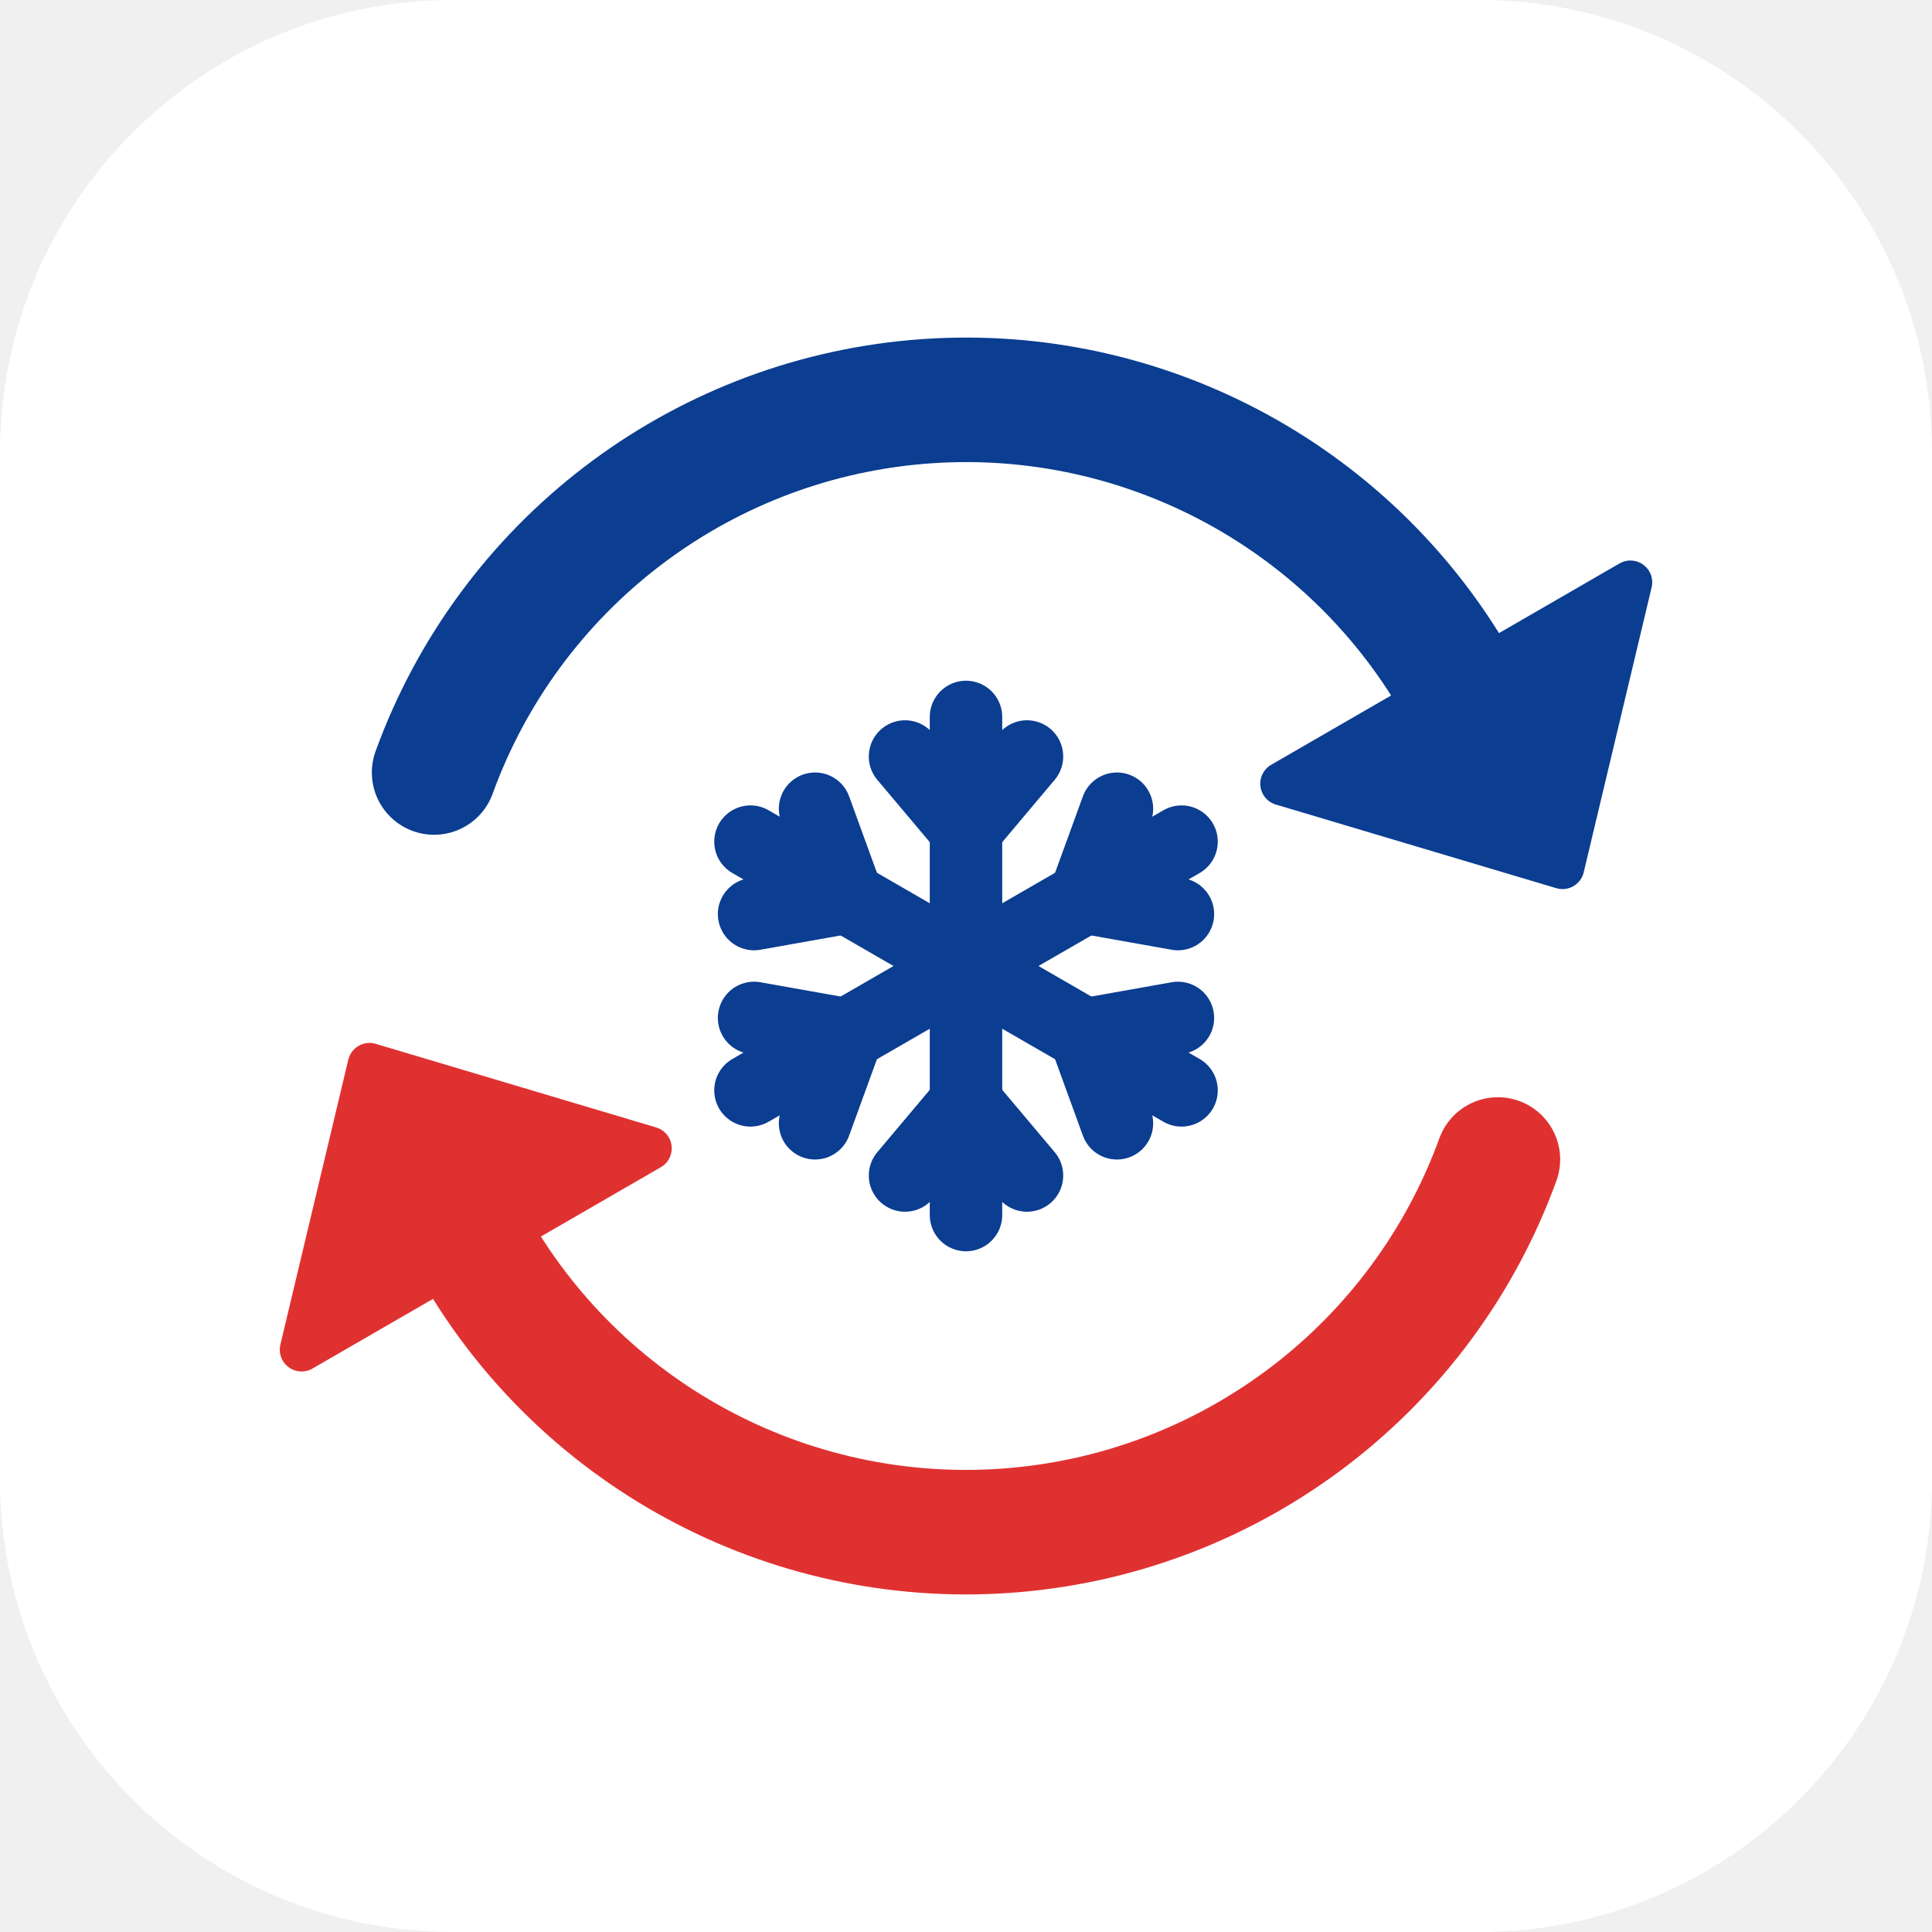
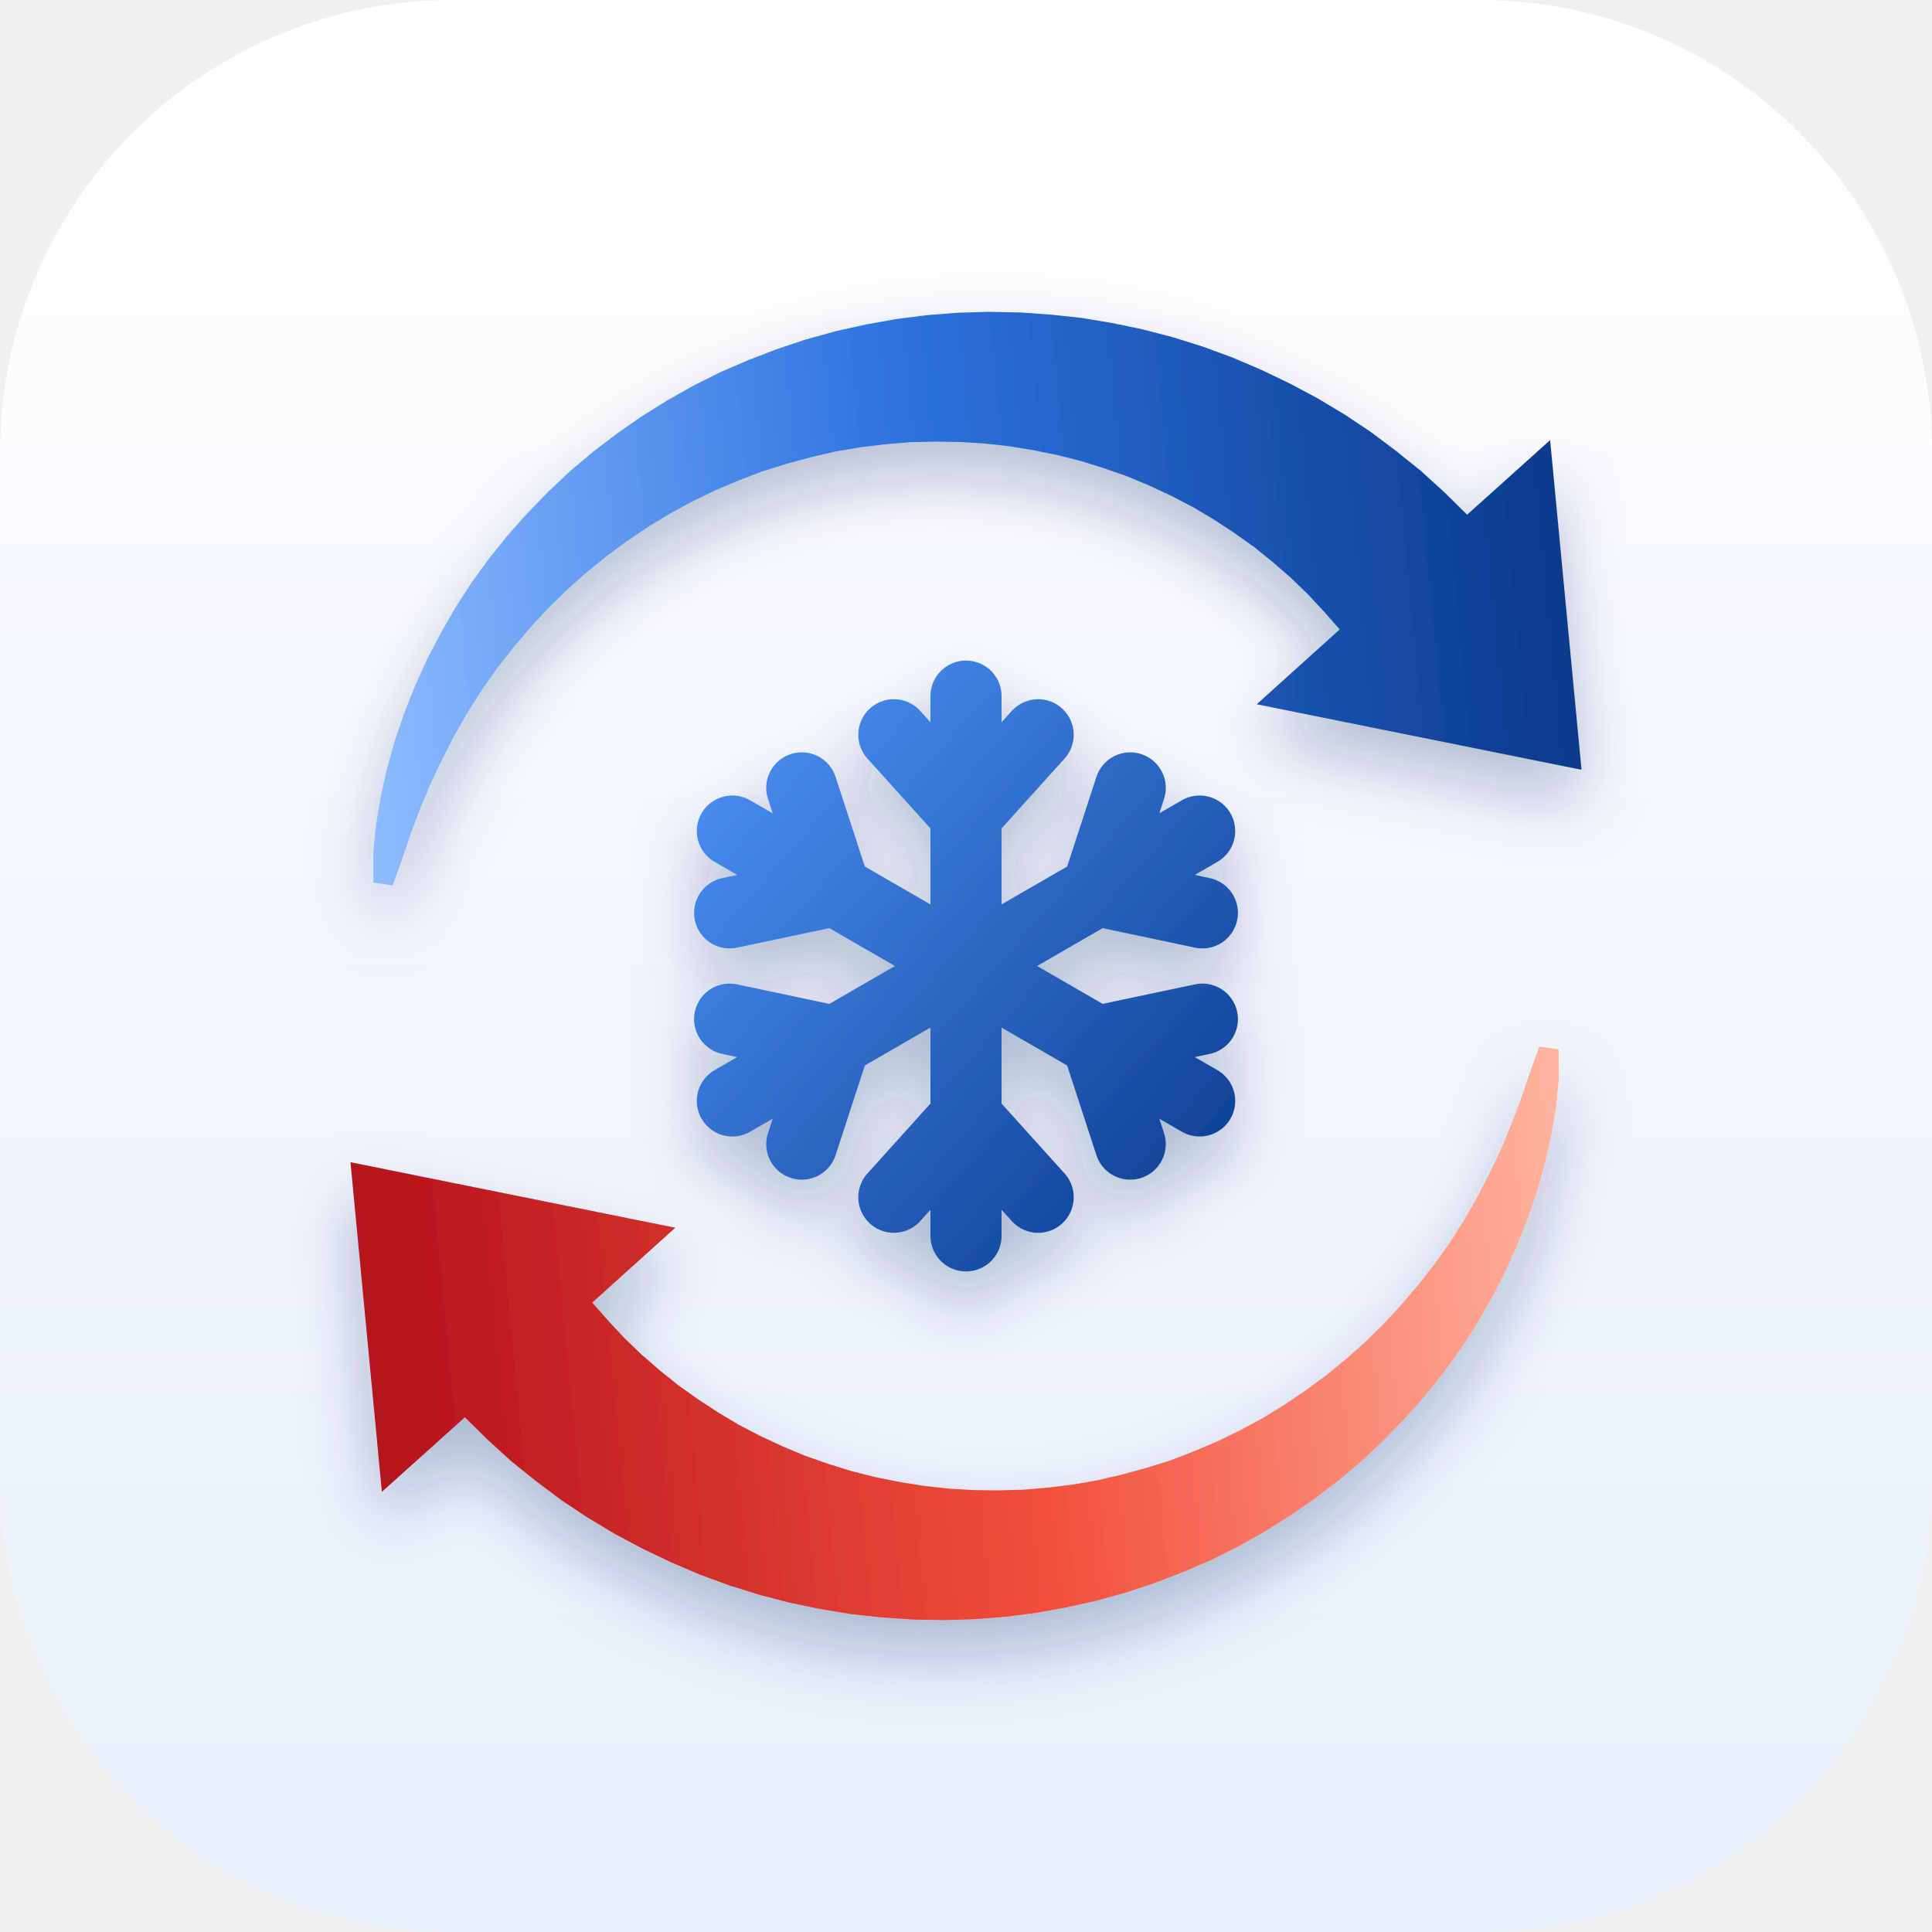
<svg xmlns="http://www.w3.org/2000/svg" viewBox="0 0 64 64" width="256" height="256">
-   <rect width="64" height="64" rx="15" fill="#FFFFFF" />
-   <path d="M14.38 25.59A18.75 18.75 0 0 1 48.24 22.62" stroke="#0B3D91" stroke-width="4.125" fill="none" stroke-linecap="round" />
-   <path d="M51.76 28.73L54.01 19.29L42.47 25.96Z" fill="#0B3D91" stroke="#0B3D91" stroke-width="1.444" stroke-linejoin="round" />
-   <path d="M49.62 38.41A18.75 18.75 0 0 1 15.76 41.38" stroke="#E03131" stroke-width="4.125" fill="none" stroke-linecap="round" />
-   <path d="M12.24 35.27L9.99 44.71L21.53 38.04Z" fill="#E03131" stroke="#E03131" stroke-width="1.444" stroke-linejoin="round" />
-   <path d="M32.00 40.25L32.00 23.75" stroke="#0B3D91" stroke-width="2.4" stroke-linecap="round" />
-   <path d="M32.00 27.46L29.98 25.06" stroke="#0B3D91" stroke-width="2.4" stroke-linecap="round" />
-   <path d="M32.00 27.46L34.02 25.06" stroke="#0B3D91" stroke-width="2.4" stroke-linecap="round" />
-   <path d="M32.00 36.54L34.02 38.94" stroke="#0B3D91" stroke-width="2.4" stroke-linecap="round" />
-   <path d="M32.00 36.54L29.98 38.94" stroke="#0B3D91" stroke-width="2.4" stroke-linecap="round" />
-   <path d="M24.86 36.12L39.14 27.88" stroke="#0B3D91" stroke-width="2.4" stroke-linecap="round" />
-   <path d="M35.93 29.73L37.00 26.79" stroke="#0B3D91" stroke-width="2.4" stroke-linecap="round" />
-   <path d="M35.93 29.73L39.02 30.28" stroke="#0B3D91" stroke-width="2.4" stroke-linecap="round" />
-   <path d="M28.07 34.27L27.00 37.21" stroke="#0B3D91" stroke-width="2.4" stroke-linecap="round" />
-   <path d="M28.07 34.27L24.98 33.72" stroke="#0B3D91" stroke-width="2.4" stroke-linecap="round" />
-   <path d="M24.86 27.88L39.14 36.12" stroke="#0B3D91" stroke-width="2.4" stroke-linecap="round" />
-   <path d="M35.93 34.27L39.02 33.72" stroke="#0B3D91" stroke-width="2.4" stroke-linecap="round" />
-   <path d="M35.93 34.27L37.00 37.21" stroke="#0B3D91" stroke-width="2.4" stroke-linecap="round" />
-   <path d="M28.07 29.73L24.98 30.28" stroke="#0B3D91" stroke-width="2.4" stroke-linecap="round" />
-   <path d="M28.07 29.73L27.00 26.79" stroke="#0B3D91" stroke-width="2.4" stroke-linecap="round" />
+   <defs>
+     <linearGradient id="bg" x1="0" y1="0" x2="0" y2="1">
+       <stop offset="0" stop-color="#FFFFFF" />
+       <stop offset="1" stop-color="#E8F0FC" />
+     </linearGradient>
+   </defs>
+   <rect width="64" height="64" rx="15" fill="url(#bg)" />
+   <defs>
+     <linearGradient id="mb" gradientUnits="userSpaceOnUse" x1="12.7" y1="29.3" x2="52.4" y2="25.5">
+       <stop offset="0" stop-color="#8CBBFF" />
+       <stop offset=".45" stop-color="#2F74E0" />
+       <stop offset="1" stop-color="#0A3A8C" />
+     </linearGradient>
+     <linearGradient id="mr" gradientUnits="userSpaceOnUse" x1="51.3" y1="34.7" x2="11.6" y2="38.5">
+       <stop offset="0" stop-color="#FFB39E" />
+       <stop offset=".45" stop-color="#F2503C" />
+       <stop offset="1" stop-color="#B3121C" />
+     </linearGradient>
+     <linearGradient id="mf" x1="0" y1="0" x2="1" y2="1">
+       <stop offset="0" stop-color="#4C92F5" />
+       <stop offset="1" stop-color="#0B3D91" />
+     </linearGradient>
+     <linearGradient id="mw" x1="0" y1="0" x2="0" y2="1">
+       <stop offset="0" stop-color="#1E5CC8" />
+       <stop offset="1" stop-color="#0A2E6E" />
+     </linearGradient>
+     <linearGradient id="mt" x1="0" y1="0" x2="0" y2="1">
+       <stop offset="0" stop-color="#FF6A55" />
+       <stop offset="1" stop-color="#C4141D" />
+     </linearGradient>
+     <filter id="ms" x="-20%" y="-20%" width="140%" height="150%">
+       <feDropShadow dx="0" dy="1.1" stdDeviation="1.1" flood-color="#0B2A66" flood-opacity="0.28" />
+     </filter>
+   </defs>
+   <g filter="url(#ms)">
+     <path d="M12.37 29.24L12.36 28.29L12.45 27.34L12.61 26.39L12.82 25.46L13.08 24.53L13.39 23.62L13.75 22.72L14.15 21.83L14.60 20.97L15.09 20.12L15.62 19.30L16.20 18.50L16.81 17.74L17.47 17.00L18.16 16.29L18.88 15.61L19.64 14.97L20.44 14.36L21.26 13.79L22.11 13.26L22.98 12.77L23.88 12.32L24.81 11.92L25.75 11.56L26.71 11.24L27.69 10.97L28.68 10.75L29.68 10.57L30.70 10.44L31.72 10.36L32.74 10.33L33.77 10.35L34.79 10.42L35.82 10.53L36.84 10.70L37.85 10.91L38.85 11.17L39.84 11.48L40.82 11.84L41.78 12.25L42.72 12.70L43.64 13.19L44.54 13.73L45.41 14.31L46.25 14.94L47.07 15.60L47.85 16.31L48.60 17.05L51.35 14.58L52.39 25.50L41.63 23.33L44.38 20.85L43.86 20.26L43.32 19.68L42.75 19.13L42.15 18.61L41.53 18.11L40.88 17.65L40.21 17.21L39.52 16.80L38.81 16.43L38.08 16.09L37.34 15.78L36.57 15.51L35.80 15.27L35.01 15.07L34.21 14.91L33.41 14.78L32.59 14.69L31.77 14.64L30.95 14.63L30.13 14.65L29.30 14.72L28.48 14.82L27.66 14.96L26.85 15.15L26.04 15.37L25.24 15.62L24.46 15.92L23.68 16.25L22.92 16.62L22.18 17.02L21.46 17.46L20.75 17.94L20.06 18.45L19.40 18.99L18.76 19.56L18.14 20.17L17.56 20.80L17.00 21.46L16.46 22.15L15.96 22.86L15.49 23.60L15.05 24.37L14.65 25.15L14.27 25.95L13.93 26.77L13.61 27.61L13.32 28.47L13.01 29.33Z" fill="url(#mb)" />
+     <path d="M51.63 34.76L51.64 35.71L51.55 36.66L51.39 37.61L51.18 38.54L50.92 39.47L50.61 40.38L50.25 41.28L49.85 42.17L49.40 43.03L48.91 43.88L48.38 44.70L47.80 45.50L47.19 46.26L46.53 47.00L45.84 47.71L45.12 48.39L44.36 49.03L43.56 49.64L42.74 50.21L41.89 50.74L41.02 51.23L40.12 51.68L39.19 52.08L38.25 52.44L37.29 52.76L36.31 53.03L35.32 53.25L34.32 53.43L33.30 53.56L32.28 53.64L31.26 53.67L30.23 53.65L29.21 53.58L28.18 53.47L27.16 53.30L26.15 53.09L25.15 52.83L24.16 52.52L23.18 52.16L22.22 51.75L21.28 51.30L20.36 50.81L19.46 50.27L18.59 49.69L17.75 49.06L16.93 48.40L16.15 47.69L15.40 46.95L12.65 49.42L11.61 38.50L22.37 40.67L19.62 43.15L20.14 43.74L20.68 44.32L21.25 44.87L21.85 45.39L22.47 45.89L23.12 46.35L23.79 46.79L24.48 47.20L25.19 47.57L25.92 47.91L26.66 48.22L27.43 48.49L28.20 48.73L28.99 48.93L29.79 49.09L30.59 49.22L31.41 49.31L32.23 49.36L33.05 49.37L33.87 49.35L34.70 49.28L35.52 49.18L36.34 49.04L37.15 48.85L37.96 48.63L38.76 48.38L39.54 48.08L40.32 47.75L41.08 47.38L41.82 46.98L42.54 46.54L43.25 46.06L43.94 45.55L44.60 45.01L45.24 44.44L45.86 43.83L46.44 43.20L47.00 42.54L47.54 41.85L48.04 41.14L48.51 40.40L48.95 39.63L49.35 38.85L49.73 38.05L50.07 37.23L50.39 36.39L50.68 35.53L50.99 34.67Z" fill="url(#mr)" />
+     <path d="M32.00 32.00L32.00 23.06M32.00 26.99L29.61 24.34M32.00 26.99L34.39 24.34M32.00 32.00L32.00 40.94M32.00 37.01L34.39 39.66M32.00 37.01L29.61 39.66M32.00 32.00L39.74 27.53M36.33 29.50L37.44 26.10M36.33 29.50L39.83 30.24M32.00 32.00L24.26 36.47M27.67 34.50L26.56 37.90M27.67 34.50L24.17 33.76M32.00 32.00L39.74 36.47M36.33 34.50L39.83 33.76M36.33 34.50L37.44 37.90M32.00 32.00L24.26 27.53M27.67 29.50L24.17 30.24M27.67 29.50L26.56 26.10" stroke="url(#mf)" stroke-width="2.356" stroke-linecap="round" fill="none" />
+   </g>
</svg>
